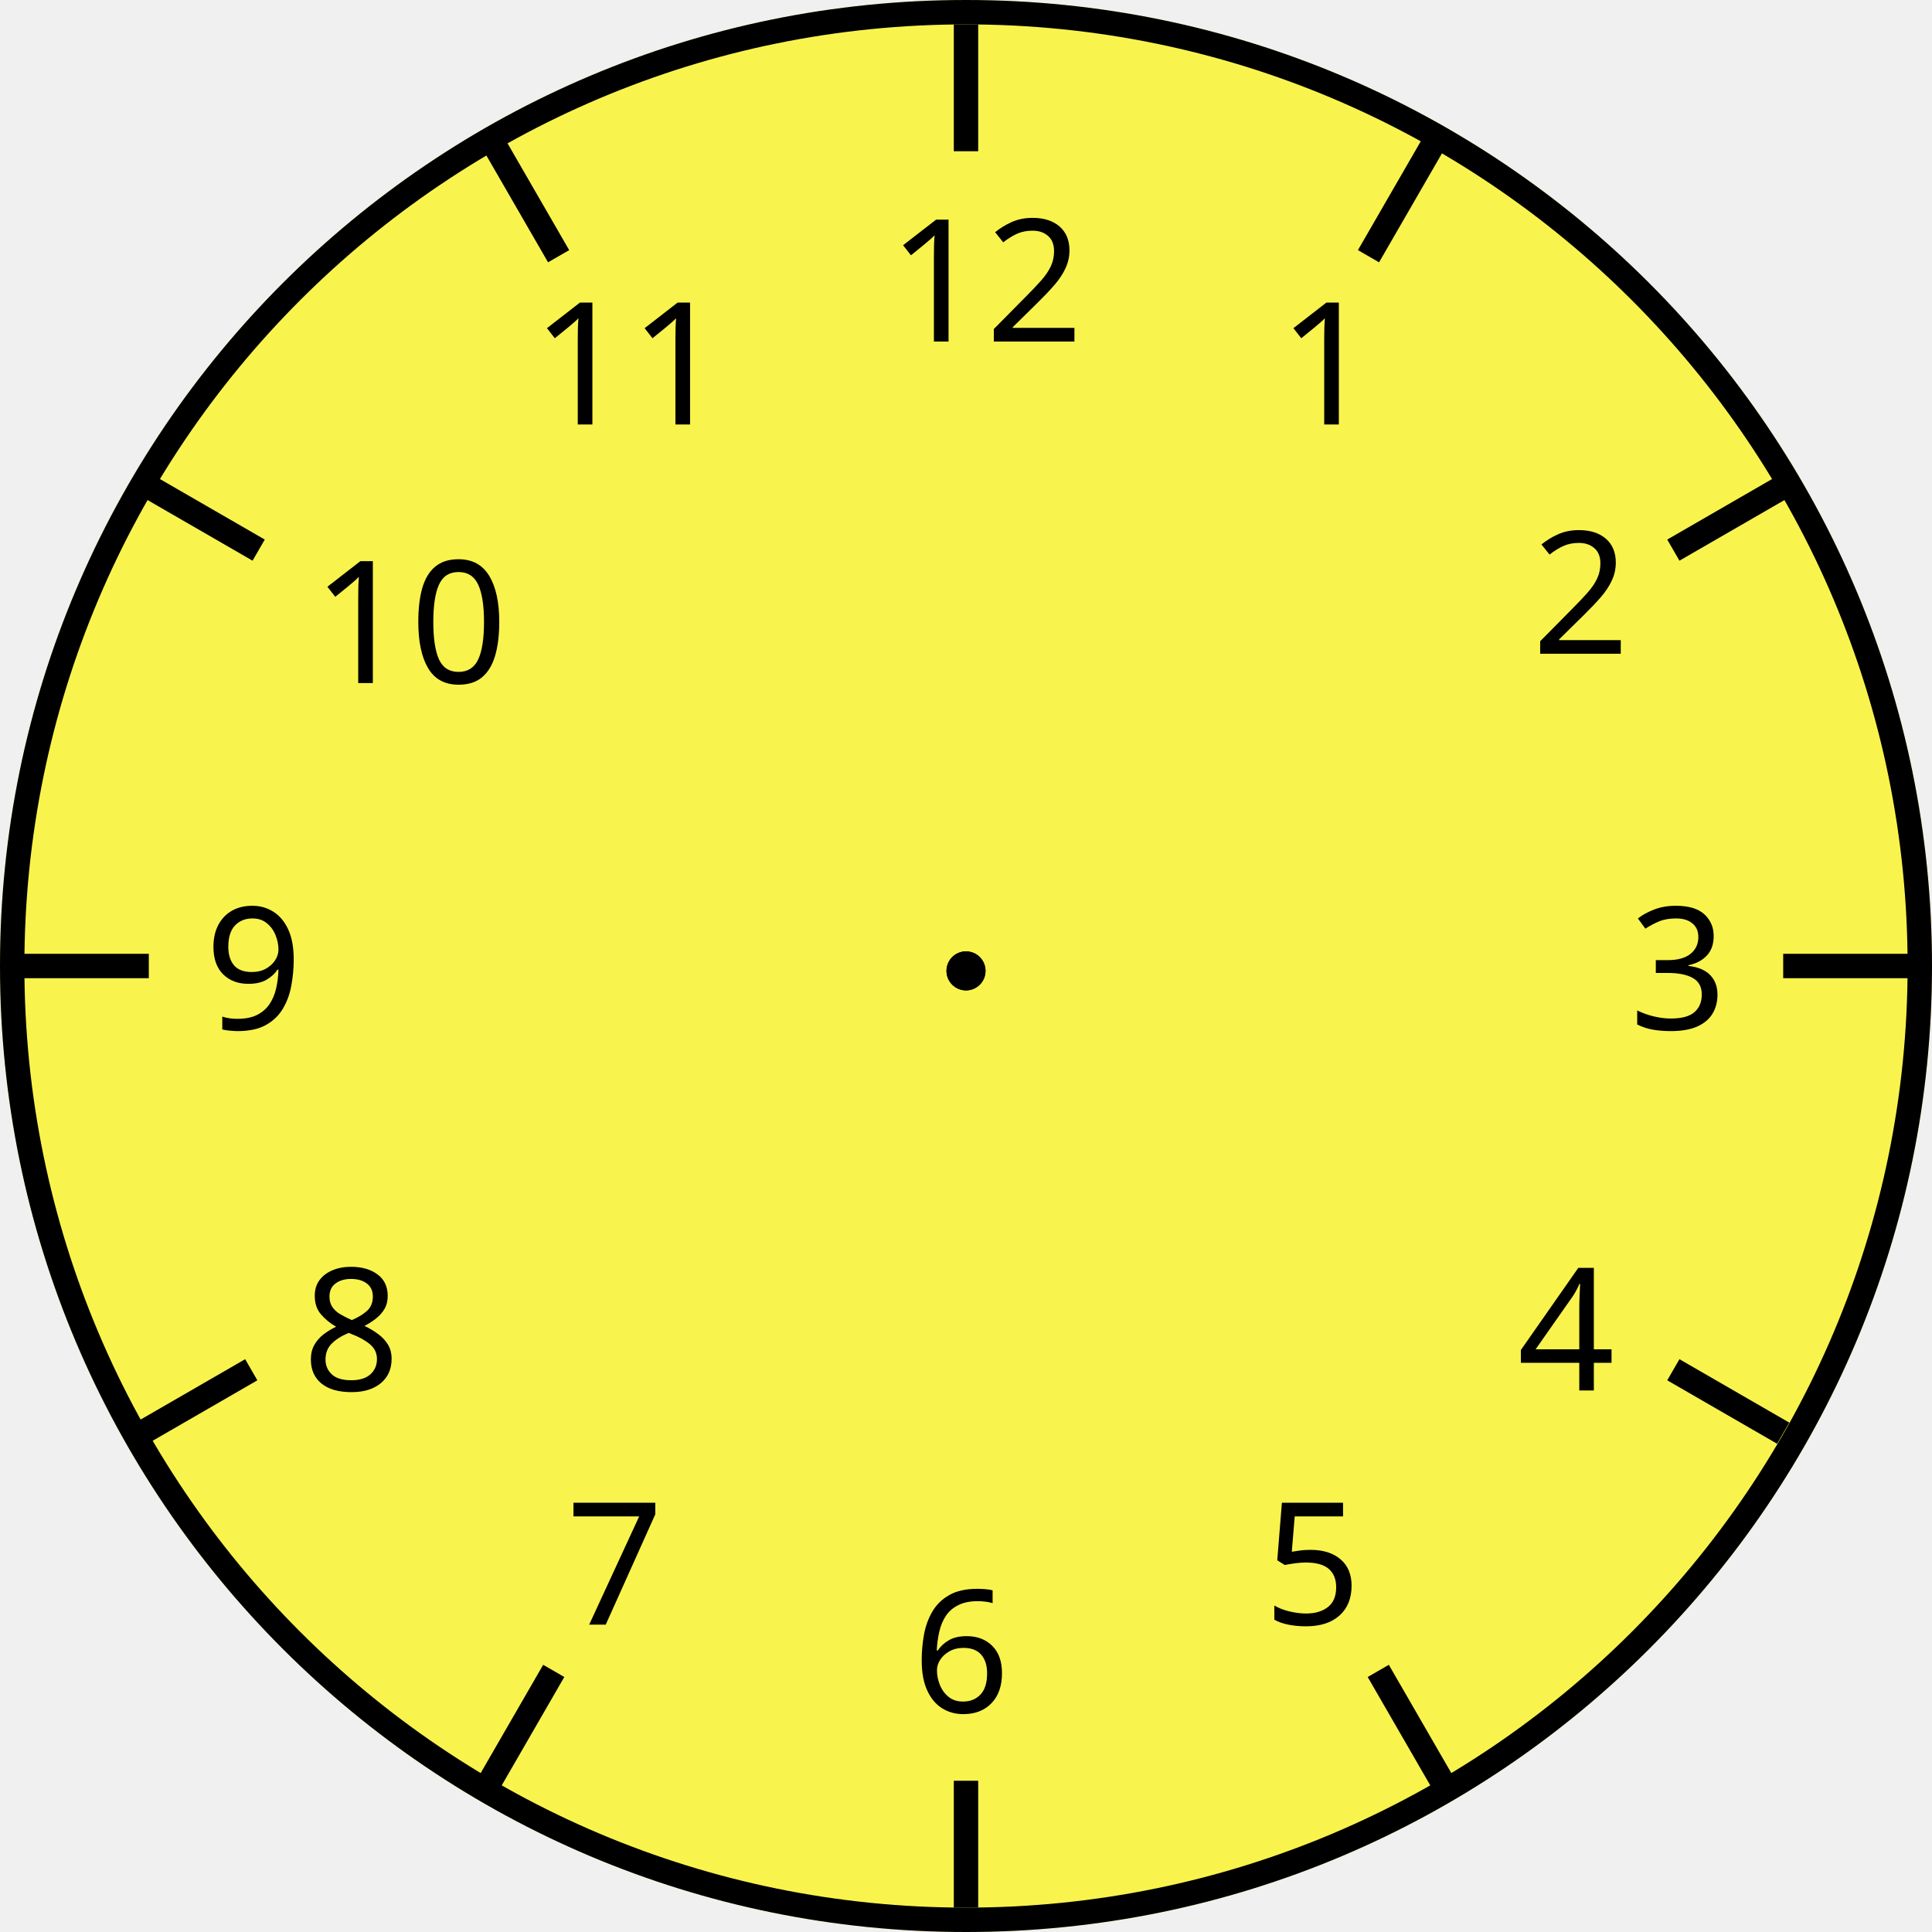
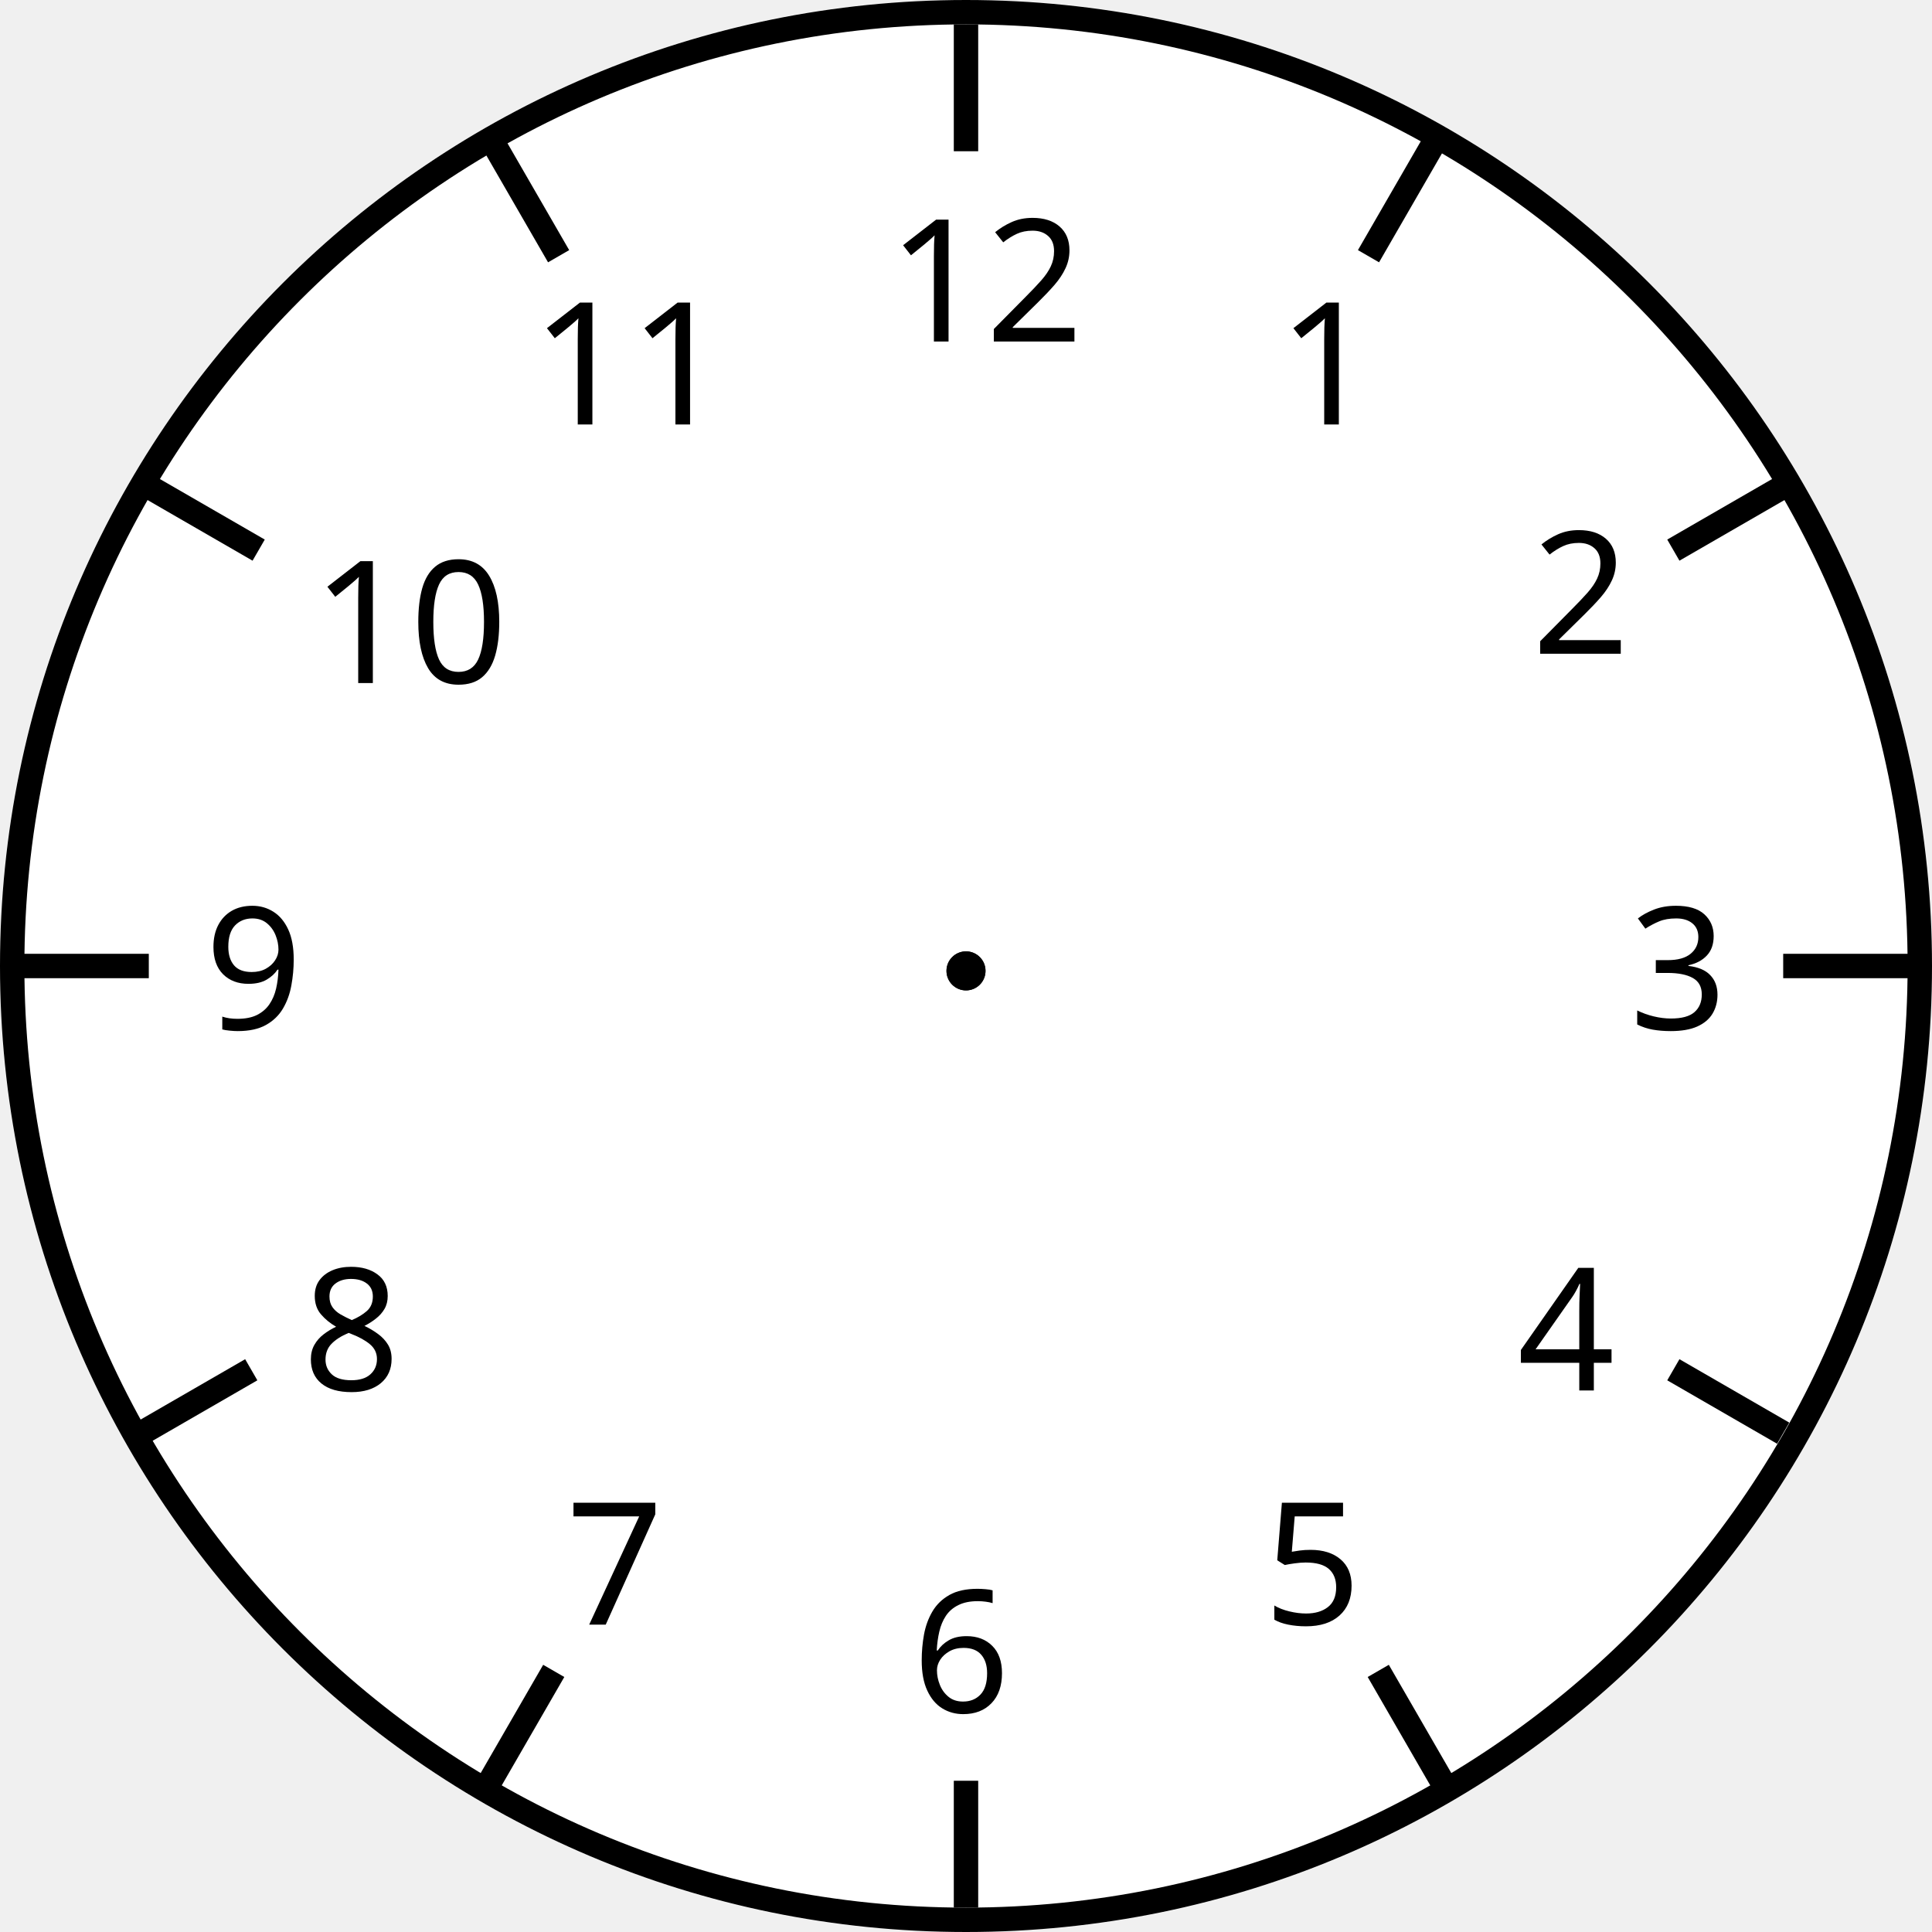
<svg xmlns="http://www.w3.org/2000/svg" width="396" height="396" viewBox="0 0 396 396">
  <g transform="translate(-731 -251)">
-     <g transform="translate(731 251)" fill="#f9f34d" stroke="#000" stroke-width="5">
+     <g transform="translate(731 251)" fill="#ffffff" stroke="#000" stroke-width="5">
      <circle cx="198" cy="198" r="198" stroke="none" />
      <circle cx="198" cy="198" r="195.5" fill="none" />
    </g>
    <line x2="26" transform="translate(1096.5 449)" fill="none" stroke="#000" stroke-width="5" />
    <line x2="26" transform="translate(735.5 449)" fill="none" stroke="#000" stroke-width="5" />
    <line y1="26" transform="translate(929 256)" fill="none" stroke="#000" stroke-width="5" />
    <line y1="26" transform="translate(1024.5 281) rotate(30)" fill="none" stroke="#000" stroke-width="5" />
    <line y1="26" transform="translate(1096.5 350.758) rotate(60)" fill="none" stroke="#000" stroke-width="5" />
    <line y1="26" transform="translate(1096.5 544.758) rotate(120)" fill="none" stroke="#000" stroke-width="5" />
    <line y1="26" transform="translate(1026.5 616) rotate(150)" fill="none" stroke="#000" stroke-width="5" />
    <line y1="26" transform="translate(845.5 303.517) rotate(150)" fill="none" stroke="#000" stroke-width="5" />
    <line y1="26" transform="translate(784.017 363.758) rotate(120)" fill="none" stroke="#000" stroke-width="5" />
    <line y1="26" transform="translate(782.5 531.758) rotate(60)" fill="none" stroke="#000" stroke-width="5" />
    <line y1="26" transform="translate(844.5 593.483) rotate(30)" fill="none" stroke="#000" stroke-width="5" />
    <line y1="26" transform="translate(929 616)" fill="none" stroke="#000" stroke-width="5" />
    <text transform="translate(913 321)" font-size="35" font-family="Montserrat" font-weight="500">
      <tspan x="0" y="0">12</tspan>
    </text>
    <text transform="translate(993 338)" font-size="35" font-family="Montserrat" font-weight="500">
      <tspan x="0" y="0">1</tspan>
    </text>
    <text transform="translate(1045 385)" font-size="35" font-family="Montserrat" font-weight="500">
      <tspan x="0" y="0">2</tspan>
    </text>
    <text transform="translate(1065 462)" font-size="35" font-family="Montserrat" font-weight="500">
      <tspan x="0" y="0">3</tspan>
    </text>
    <text transform="translate(1042 536)" font-size="35" font-family="Montserrat" font-weight="500">
      <tspan x="0" y="0">4</tspan>
    </text>
    <text transform="translate(990 584)" font-size="35" font-family="Montserrat" font-weight="500">
      <tspan x="0" y="0">5</tspan>
    </text>
    <text transform="translate(918 602)" font-size="35" font-family="Montserrat" font-weight="500">
      <tspan x="0" y="0">6</tspan>
    </text>
    <text transform="translate(847 584)" font-size="35" font-family="Montserrat" font-weight="500">
      <tspan x="0" y="0">7</tspan>
    </text>
    <text transform="translate(793 536)" font-size="35" font-family="Montserrat" font-weight="500">
      <tspan x="0" y="0">8</tspan>
    </text>
    <text transform="translate(773 462)" font-size="35" font-family="Montserrat" font-weight="500">
      <tspan x="0" y="0">9</tspan>
    </text>
    <text transform="translate(795 391)" font-size="35" font-family="Montserrat" font-weight="500">
      <tspan x="0" y="0">10</tspan>
    </text>
    <text transform="translate(840 338)" font-size="35" font-family="Montserrat" font-weight="500">
      <tspan x="0" y="0">11</tspan>
    </text>
    <g transform="translate(925 446)" stroke="#000" stroke-width="1">
      <circle cx="4" cy="4" r="4" stroke="none" />
      <circle cx="4" cy="4" r="3.5" fill="none" />
    </g>
  </g>
</svg>
